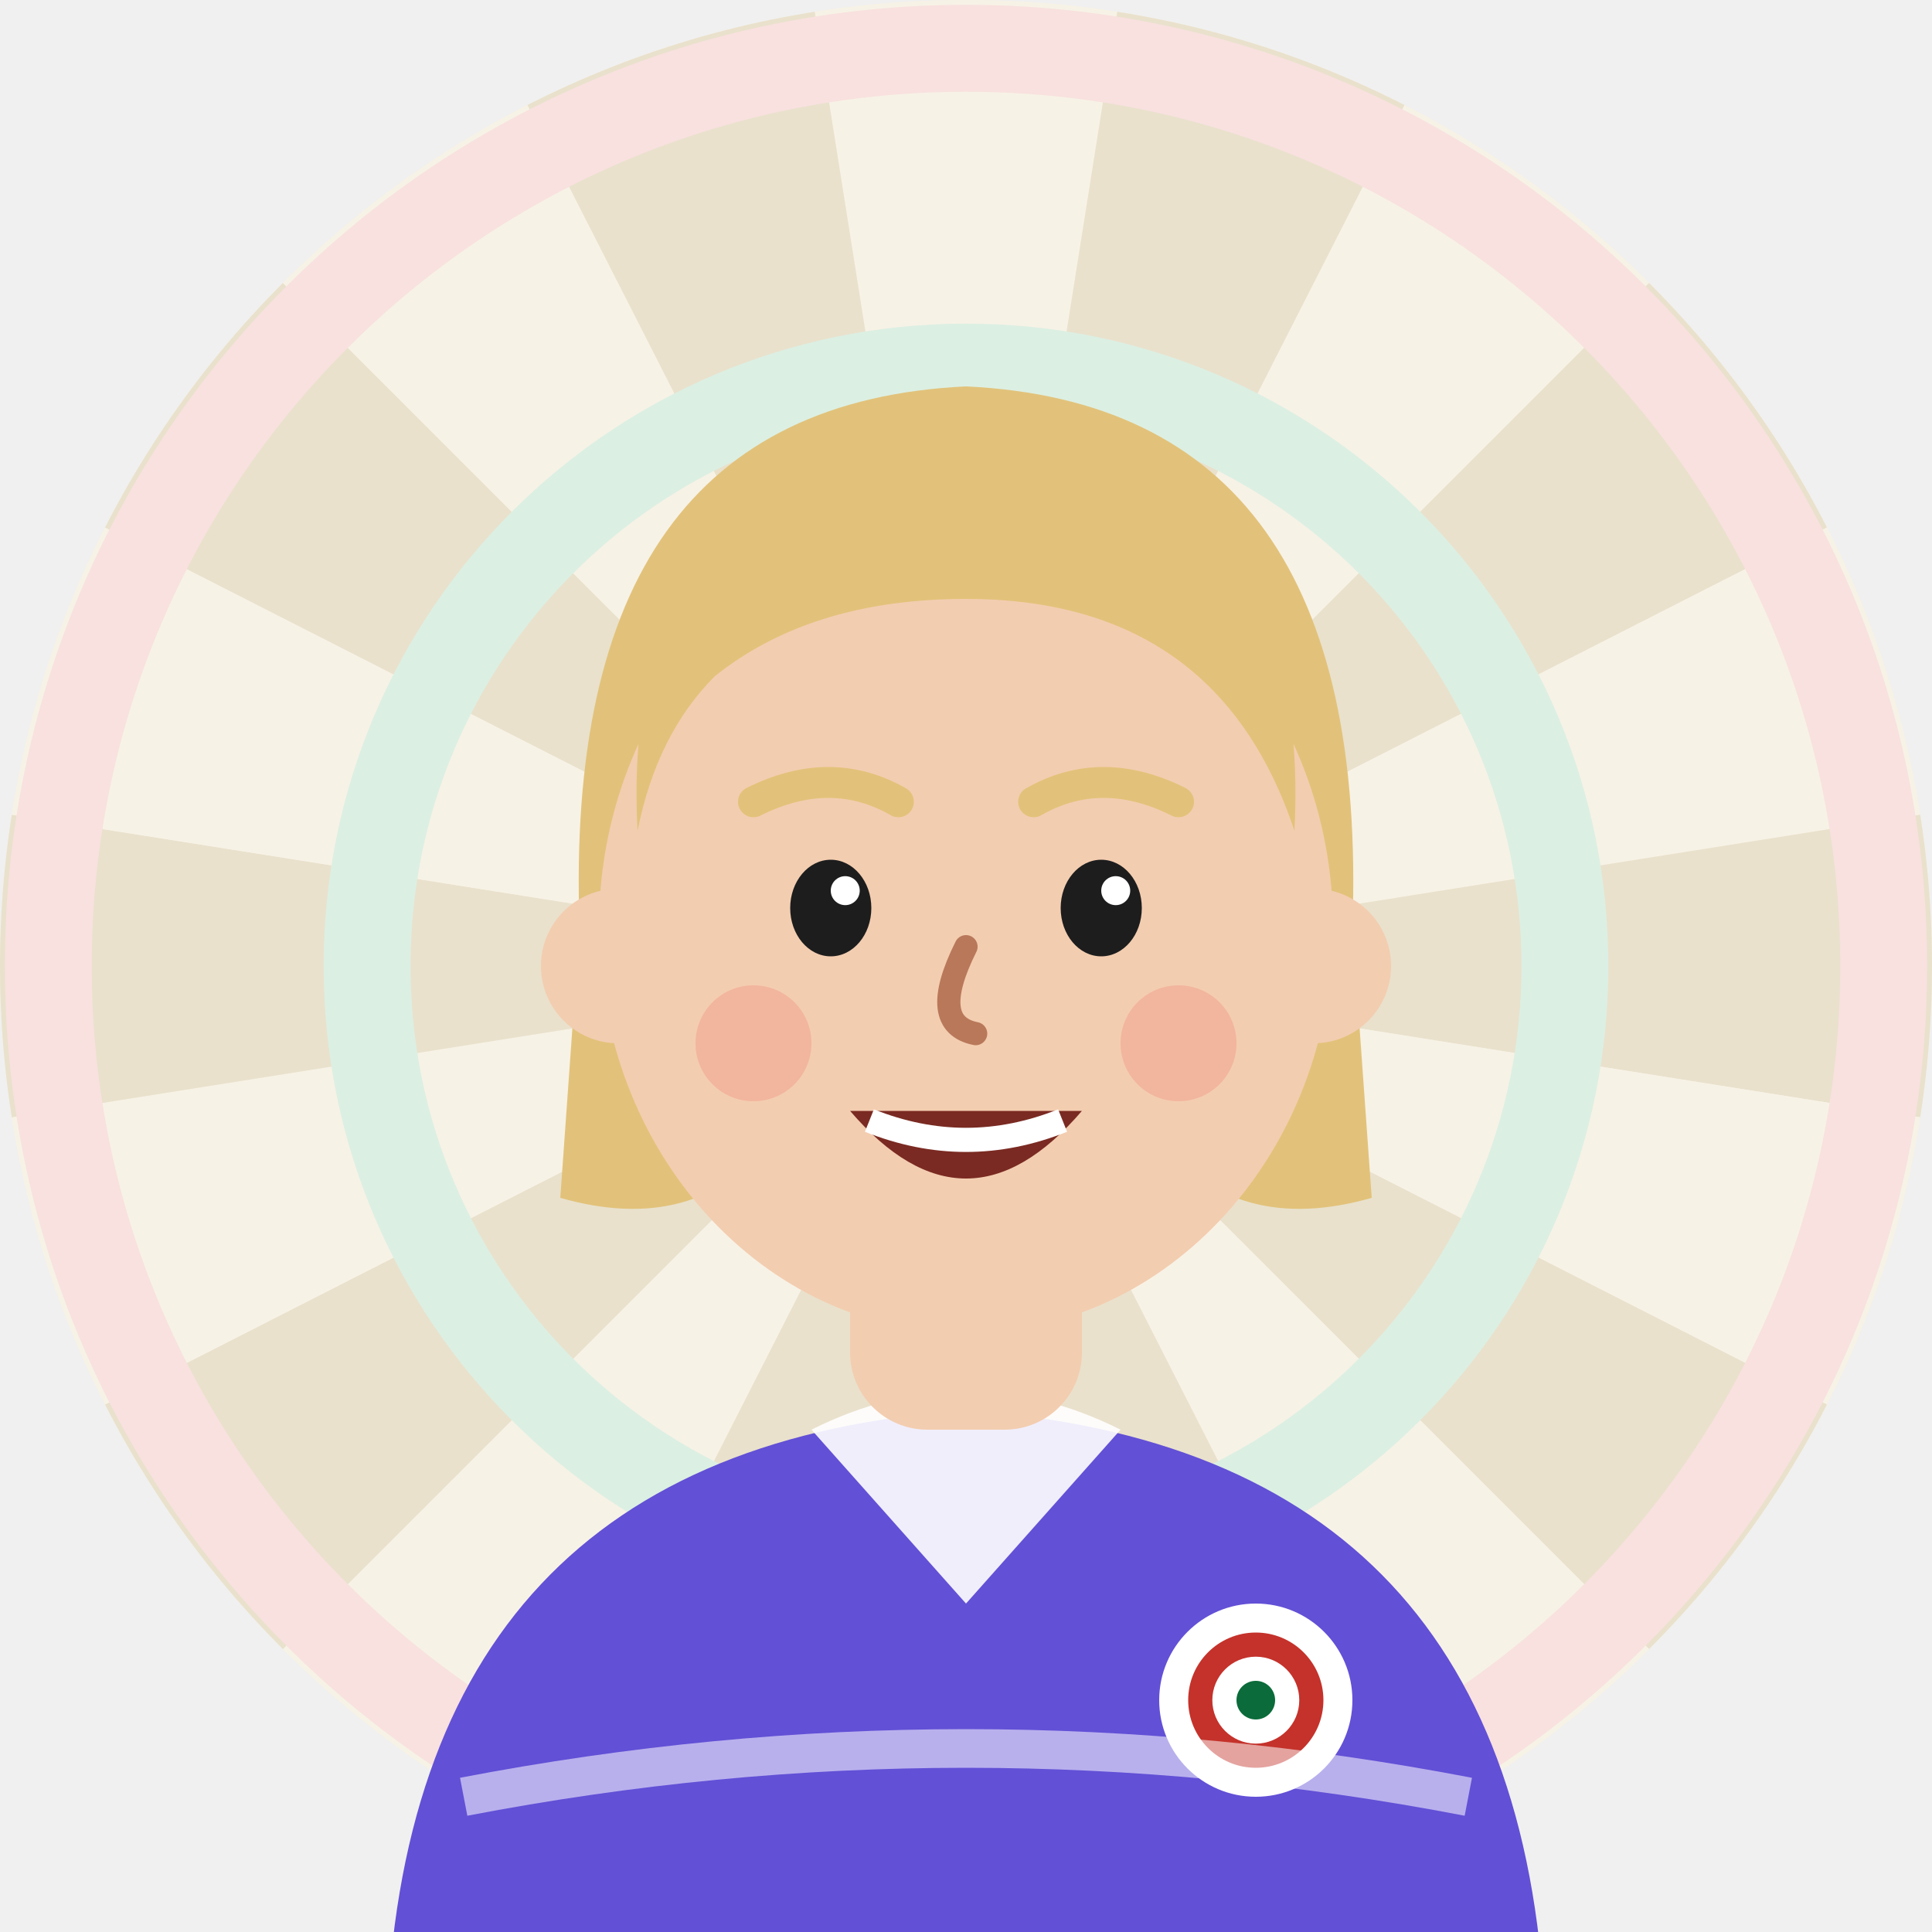
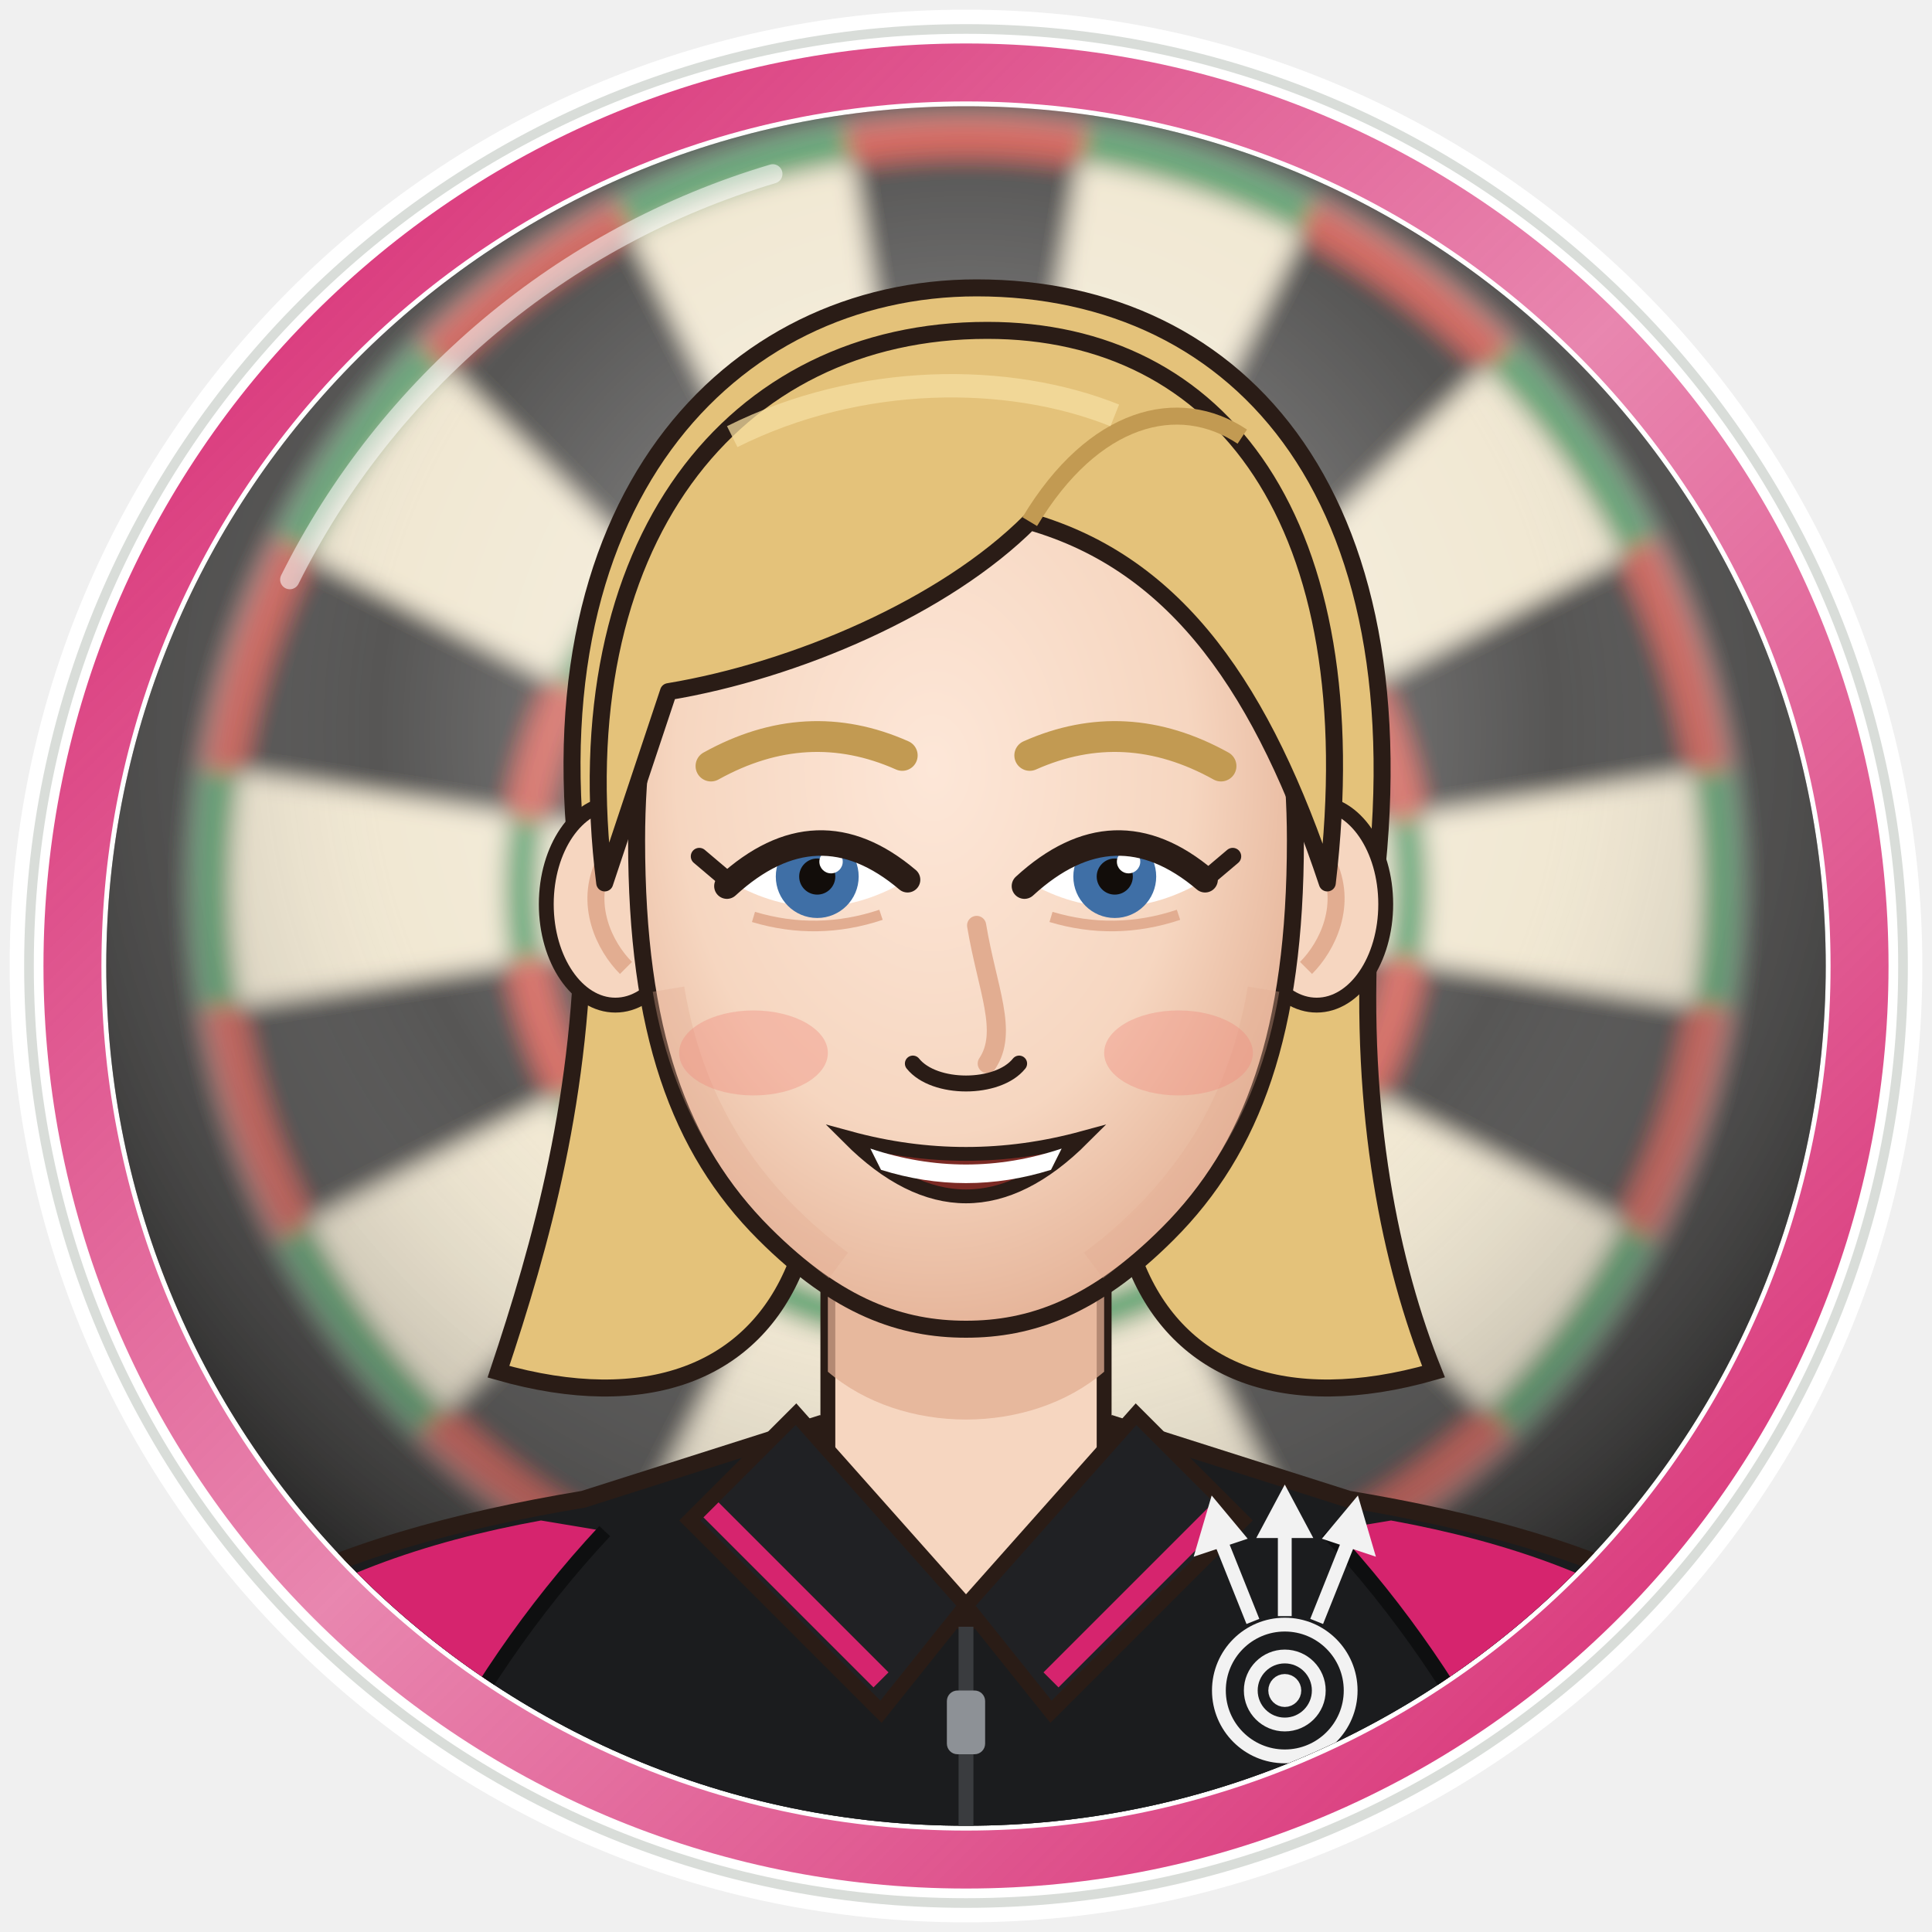
<svg xmlns="http://www.w3.org/2000/svg" viewBox="0 0 200 200" width="200" height="200">
-   <clipPath id="c13">
-     <circle cx="100" cy="100" r="100" />
-   </clipPath>
-   <g clip-path="url(#c13)">
-     <rect x="0" y="0" width="200" height="200" fill="#f4efe2" />
-     <path d="M100,100 L76.5,-48.2 L123.5,-48.2 Z" fill="#f7f2e6" />
-     <path d="M100,100 L123.5,-48.2 L168.1,-33.7 Z" fill="#e9e1cc" />
-     <path d="M100,100 L168.1,-33.7 L206.1,-6.1 Z" fill="#f7f2e6" />
-     <path d="M100,100 L206.1,-6.1 L233.7,31.9 Z" fill="#e9e1cc" />
-     <path d="M100,100 L233.7,31.9 L248.2,76.5 Z" fill="#f7f2e6" />
-     <path d="M100,100 L248.2,76.5 L248.2,123.5 Z" fill="#e9e1cc" />
-     <path d="M100,100 L248.2,123.5 L233.7,168.1 Z" fill="#f7f2e6" />
-     <path d="M100,100 L233.7,168.1 L206.1,206.1 Z" fill="#e9e1cc" />
-     <path d="M100,100 L206.1,206.1 L168.1,233.7 Z" fill="#f7f2e6" />
-     <path d="M100,100 L168.1,233.7 L123.5,248.2 Z" fill="#e9e1cc" />
-     <path d="M100,100 L123.5,248.2 L76.5,248.2 Z" fill="#f7f2e6" />
-     <path d="M100,100 L76.5,248.2 L31.9,233.7 Z" fill="#e9e1cc" />
-     <path d="M100,100 L31.9,233.7 L-6.1,206.1 Z" fill="#f7f2e6" />
-     <path d="M100,100 L-6.1,206.1 L-33.7,168.1 Z" fill="#e9e1cc" />
-     <path d="M100,100 L-33.7,168.1 L-48.2,123.5 Z" fill="#f7f2e6" />
-     <path d="M100,100 L-48.2,123.5 L-48.2,76.5 Z" fill="#e9e1cc" />
-     <path d="M100,100 L-48.2,76.5 L-33.7,31.9 Z" fill="#f7f2e6" />
-     <path d="M100,100 L-33.7,31.9 L-6.1,-6.1 Z" fill="#e9e1cc" />
-     <path d="M100,100 L-6.1,-6.1 L31.9,-33.7 Z" fill="#f7f2e6" />
-     <path d="M100,100 L31.9,-33.7 L76.5,-48.2 Z" fill="#e9e1cc" />
-     <circle cx="100" cy="100" r="62.0" fill="none" stroke="#dcefe3" stroke-width="9" />
-     <circle cx="100" cy="100" r="95.0" fill="none" stroke="#f8e1df" stroke-width="9" />
+   <defs>
+     <clipPath id="in13">
+       <circle cx="100" cy="100" r="89" />
+     </clipPath>
+     <radialGradient id="glow13" cx="50%" cy="38%" r="55%">
+       <stop offset="0" stop-color="#fff" stop-opacity=".55" />
+       <stop offset=".55" stop-color="#fff" stop-opacity=".12" />
+       <stop offset="1" stop-color="#000" stop-opacity=".45" />
+     </radialGradient>
+     <radialGradient id="sk13" cx="45%" cy="40%" r="65%">
+       <stop offset="0" stop-color="#fde7d8" />
+       <stop offset=".6" stop-color="#f6d6c0" />
+       <stop offset="1" stop-color="#e2ad91" />
+     </radialGradient>
+     <linearGradient id="rim13" x1="0" y1="0" x2="1" y2="1">
+       <stop offset="0" stop-color="#d6246e" />
+       <stop offset=".5" stop-color="#d6246e" stop-opacity=".55" />
+       <stop offset="1" stop-color="#d6246e" />
+     </linearGradient>
+     <filter id="bl13" x="-5%" y="-5%" width="110%" height="110%">
+       <feGaussianBlur stdDeviation="1.1" />
+     </filter>
+   </defs>
+   <circle cx="100" cy="100" r="99" fill="#ffffff" />
+   <circle cx="100" cy="100" r="97" fill="none" stroke="#d9ddd9" stroke-width="1" />
+   <circle cx="100" cy="100" r="92.5" fill="none" stroke="url(#rim13)" stroke-width="6" />
+   <g clip-path="url(#in13)">
+     <g filter="url(#bl13)" opacity=".92">
+       <circle cx="100" cy="92" r="100.0" fill="#151716" />
+       <path d="M100,92 L88.11,16.94 A76.0,76.0 0 0 1 111.89,16.94 Z" fill="#1c1c1c" />
+       <path d="M88.11,16.94 L87.49,12.98 A80,80 0 0 1 112.51,12.98 L111.89,16.94 A76.0,76.0 0 0 0 88.11,16.94 Z" fill="#c8392f" />
+       <path d="M93.12,48.54 L92.49,44.59 A48.0,48.0 0 0 1 107.51,44.59 L106.88,48.54 A44.0,44.0 0 0 0 93.12,48.54 Z" fill="#c8392f" />
+       <path d="M100,92 L111.89,16.94 A76.0,76.0 0 0 1 134.50,24.28 Z" fill="#eee3c8" />
+       <path d="M111.89,16.94 L112.51,12.98 A80,80 0 0 1 136.32,20.72 L134.50,24.28 A76.0,76.0 0 0 0 111.89,16.94 Z" fill="#2e8b4c" />
+       <path d="M106.88,48.54 L107.51,44.59 A48.0,48.0 0 0 1 121.79,49.23 L119.98,52.80 A44.0,44.0 0 0 0 106.88,48.54 Z" fill="#2e8b4c" />
+       <path d="M100,92 L134.50,24.28 A76.0,76.0 0 0 1 153.74,38.26 Z" fill="#1c1c1c" />
+       <path d="M134.50,24.28 L136.32,20.72 A80,80 0 0 1 156.57,35.43 L153.74,38.26 A76.0,76.0 0 0 0 134.50,24.28 Z" fill="#c8392f" />
+       <path d="M119.98,52.80 L121.79,49.23 A48.0,48.0 0 0 1 133.94,58.06 L131.11,60.89 A44.0,44.0 0 0 0 119.98,52.80 Z" fill="#c8392f" />
+       <path d="M100,92 L153.74,38.26 A76.0,76.0 0 0 1 167.72,57.50 Z" fill="#eee3c8" />
+       <path d="M153.74,38.26 L156.57,35.43 A80,80 0 0 1 171.28,55.68 L167.72,57.50 A76.0,76.0 0 0 0 153.74,38.26 Z" fill="#2e8b4c" />
+       <path d="M131.11,60.89 L133.94,58.06 A48.0,48.0 0 0 1 142.77,70.21 L139.20,72.02 A44.0,44.0 0 0 0 131.11,60.89 Z" fill="#2e8b4c" />
+       <path d="M100,92 L167.72,57.50 A76.0,76.0 0 0 1 175.06,80.11 Z" fill="#1c1c1c" />
+       <path d="M167.72,57.50 L171.28,55.68 A80,80 0 0 1 179.02,79.49 L175.06,80.11 A76.0,76.0 0 0 0 167.72,57.50 Z" fill="#c8392f" />
+       <path d="M139.20,72.02 L142.77,70.21 A48.0,48.0 0 0 1 147.41,84.49 L143.46,85.12 A44.0,44.0 0 0 0 139.20,72.02 Z" fill="#c8392f" />
+       <path d="M100,92 L175.06,80.11 A76.0,76.0 0 0 1 175.06,103.89 Z" fill="#eee3c8" />
+       <path d="M175.06,80.11 L179.02,79.49 A80,80 0 0 1 179.02,104.51 L175.06,103.89 A76.0,76.0 0 0 0 175.06,80.11 Z" fill="#2e8b4c" />
+       <path d="M143.46,85.12 L147.41,84.49 A48.0,48.0 0 0 1 147.41,99.51 L143.46,98.88 A44.0,44.0 0 0 0 143.46,85.12 Z" fill="#2e8b4c" />
+       <path d="M100,92 L175.06,103.89 A76.0,76.0 0 0 1 167.72,126.50 Z" fill="#1c1c1c" />
+       <path d="M175.06,103.89 L179.02,104.51 A80,80 0 0 1 171.28,128.32 L167.72,126.50 A76.0,76.0 0 0 0 175.06,103.89 Z" fill="#c8392f" />
+       <path d="M143.46,98.88 L147.41,99.51 A48.0,48.0 0 0 1 142.77,113.79 L139.20,111.98 A44.0,44.0 0 0 0 143.46,98.88 Z" fill="#c8392f" />
+       <path d="M100,92 L167.72,126.50 A76.0,76.0 0 0 1 153.74,145.74 Z" fill="#eee3c8" />
+       <path d="M167.72,126.50 L171.28,128.32 A80,80 0 0 1 156.57,148.57 L153.74,145.74 A76.0,76.0 0 0 0 167.72,126.50 Z" fill="#2e8b4c" />
+       <path d="M139.20,111.98 L142.77,113.79 A48.0,48.0 0 0 1 133.94,125.94 L131.11,123.11 A44.0,44.0 0 0 0 139.20,111.98 Z" fill="#2e8b4c" />
+       <path d="M100,92 L153.74,145.74 A76.0,76.0 0 0 1 134.50,159.72 Z" fill="#1c1c1c" />
+       <path d="M153.74,145.74 L156.57,148.57 A80,80 0 0 1 136.32,163.28 L134.50,159.72 A76.0,76.0 0 0 0 153.74,145.74 Z" fill="#c8392f" />
+       <path d="M131.11,123.11 L133.94,125.94 A48.0,48.0 0 0 1 121.79,134.77 L119.98,131.20 A44.0,44.0 0 0 0 131.11,123.11 Z" fill="#c8392f" />
+       <path d="M100,92 L134.50,159.72 A76.0,76.0 0 0 1 111.89,167.06 Z" fill="#eee3c8" />
+       <path d="M134.50,159.72 L136.32,163.28 A80,80 0 0 1 112.51,171.02 L111.89,167.06 A76.0,76.0 0 0 0 134.50,159.72 Z" fill="#2e8b4c" />
+       <path d="M119.98,131.20 L121.79,134.77 A48.0,48.0 0 0 1 107.51,139.41 L106.88,135.46 A44.0,44.0 0 0 0 119.98,131.20 Z" fill="#2e8b4c" />
+       <path d="M100,92 L111.89,167.06 A76.0,76.0 0 0 1 88.11,167.06 Z" fill="#1c1c1c" />
+       <path d="M111.89,167.06 L112.51,171.02 A80,80 0 0 1 87.49,171.02 L88.11,167.06 A76.0,76.0 0 0 0 111.89,167.06 Z" fill="#c8392f" />
+       <path d="M106.88,135.46 L107.51,139.41 A48.0,48.0 0 0 1 92.49,139.41 L93.12,135.46 A44.0,44.0 0 0 0 106.88,135.46 Z" fill="#c8392f" />
+       <path d="M100,92 L88.11,167.06 A76.0,76.0 0 0 1 65.50,159.72 Z" fill="#eee3c8" />
+       <path d="M88.11,167.06 L87.49,171.02 A80,80 0 0 1 63.68,163.28 L65.50,159.72 A76.0,76.0 0 0 0 88.11,167.06 Z" fill="#2e8b4c" />
+       <path d="M93.12,135.46 L92.49,139.41 A48.0,48.0 0 0 1 78.21,134.77 L80.02,131.20 A44.0,44.0 0 0 0 93.12,135.46 Z" fill="#2e8b4c" />
+       <path d="M100,92 L65.50,159.72 A76.0,76.0 0 0 1 46.26,145.74 Z" fill="#1c1c1c" />
+       <path d="M65.50,159.72 L63.68,163.28 A80,80 0 0 1 43.43,148.57 L46.26,145.74 A76.0,76.0 0 0 0 65.50,159.72 Z" fill="#c8392f" />
+       <path d="M80.02,131.20 L78.21,134.77 A48.0,48.0 0 0 1 66.06,125.94 L68.89,123.11 A44.0,44.0 0 0 0 80.02,131.20 Z" fill="#c8392f" />
+       <path d="M100,92 L46.26,145.74 A76.0,76.0 0 0 1 32.28,126.50 Z" fill="#eee3c8" />
+       <path d="M46.26,145.74 L43.43,148.57 A80,80 0 0 1 28.72,128.32 L32.28,126.50 A76.0,76.0 0 0 0 46.26,145.74 Z" fill="#2e8b4c" />
+       <path d="M68.89,123.11 L66.06,125.94 A48.0,48.0 0 0 1 57.23,113.79 L60.80,111.98 A44.0,44.0 0 0 0 68.89,123.11 Z" fill="#2e8b4c" />
+       <path d="M100,92 L32.28,126.50 A76.0,76.0 0 0 1 24.94,103.89 Z" fill="#1c1c1c" />
+       <path d="M32.28,126.50 L28.72,128.32 A80,80 0 0 1 20.98,104.51 L24.94,103.89 A76.0,76.0 0 0 0 32.28,126.50 Z" fill="#c8392f" />
+       <path d="M60.80,111.98 L57.23,113.79 A48.0,48.0 0 0 1 52.59,99.51 L56.54,98.88 A44.0,44.0 0 0 0 60.80,111.98 Z" fill="#c8392f" />
+       <path d="M100,92 L24.94,103.89 A76.0,76.0 0 0 1 24.94,80.11 Z" fill="#eee3c8" />
+       <path d="M24.94,103.89 L20.98,104.51 A80,80 0 0 1 20.98,79.49 L24.94,80.11 A76.0,76.0 0 0 0 24.94,103.89 Z" fill="#2e8b4c" />
+       <path d="M56.54,98.88 L52.59,99.51 A48.0,48.0 0 0 1 52.59,84.49 L56.54,85.12 A44.0,44.0 0 0 0 56.54,98.88 Z" fill="#2e8b4c" />
+       <path d="M100,92 L24.94,80.11 A76.0,76.0 0 0 1 32.28,57.50 Z" fill="#1c1c1c" />
+       <path d="M24.94,80.11 L20.98,79.49 A80,80 0 0 1 28.72,55.68 L32.28,57.50 A76.0,76.0 0 0 0 24.94,80.11 Z" fill="#c8392f" />
+       <path d="M56.54,85.12 L52.59,84.49 A48.0,48.0 0 0 1 57.23,70.21 L60.80,72.02 A44.0,44.0 0 0 0 56.54,85.12 Z" fill="#c8392f" />
+       <path d="M100,92 L32.28,57.50 A76.0,76.0 0 0 1 46.26,38.26 Z" fill="#eee3c8" />
+       <path d="M32.28,57.50 L28.72,55.68 A80,80 0 0 1 43.43,35.43 L46.26,38.26 A76.0,76.0 0 0 0 32.28,57.50 Z" fill="#2e8b4c" />
+       <path d="M60.80,72.02 L57.23,70.21 A48.0,48.0 0 0 1 66.06,58.06 L68.89,60.89 A44.0,44.0 0 0 0 60.80,72.02 Z" fill="#2e8b4c" />
+       <path d="M100,92 L46.26,38.26 A76.0,76.0 0 0 1 65.50,24.28 Z" fill="#1c1c1c" />
+       <path d="M46.26,38.26 L43.43,35.43 A80,80 0 0 1 63.68,20.72 L65.50,24.28 A76.0,76.0 0 0 0 46.26,38.26 Z" fill="#c8392f" />
+       <path d="M68.89,60.89 L66.06,58.06 A48.0,48.0 0 0 1 78.21,49.23 L80.02,52.80 A44.0,44.0 0 0 0 68.89,60.89 Z" fill="#c8392f" />
+       <path d="M100,92 L65.50,24.28 A76.0,76.0 0 0 1 88.11,16.94 Z" fill="#eee3c8" />
+       <path d="M65.50,24.28 L63.68,20.72 A80,80 0 0 1 87.49,12.98 L88.11,16.94 A76.0,76.0 0 0 0 65.50,24.28 Z" fill="#2e8b4c" />
+       <path d="M80.02,52.80 L78.21,49.23 A48.0,48.0 0 0 1 92.49,44.59 L93.12,48.54 A44.0,44.0 0 0 0 80.02,52.80 Z" fill="#2e8b4c" />
+       <circle cx="100" cy="92" r="7.2" fill="#2e8b4c" />
+       <circle cx="100" cy="92" r="3.2" fill="#c8392f" />
+       <circle cx="100" cy="92" r="80.0" fill="none" stroke="#9aa09c" stroke-width="0.8" opacity=".6" />
+     </g>
+     <rect x="0" y="0" width="200" height="200" fill="#e9e4d6" opacity=".10" />
+     <rect x="0" y="0" width="200" height="200" fill="url(#glow13)" />
+     <g transform="translate(100 98) scale(1.1) translate(-100 -96)">
+       <path d="M64 92 C58 54 78 34 101 34 C126 34 144 54 138 94 C137 112 140 126 144 136 C130 140 120 136 116 126 L84 126 C80 136 70 140 56 136 C60 124 64 110 64 92 Z" fill="#e4c27a" stroke="#2a1c16" stroke-width="1.6" />
+       <path d="M14 200 L16 178 C20 160 40 152 64 148 L86 141 L100 158 L114 141 L136 148 C160 152 180 160 184 178 L186 200 Z" fill="#1b1c1e" stroke="#2a1c16" stroke-width="1.6" />
+       <path d="M16 186 C20 164 38 154 60 150 L66 151 C52 166 44 184 40 200 L14 200 Z" fill="#d6246e" />
+       <path d="M184 186 C180 164 162 154 140 150 L134 151 C148 166 156 184 160 200 L186 200 Z" fill="#d6246e" />
+       <path d="M40 200 C44 184 52 166 66 151" stroke="#0e0f10" stroke-width="1.4" fill="none" />
+       <path d="M160 200 C156 184 148 166 134 151" stroke="#0e0f10" stroke-width="1.4" fill="none" />
+       <path d="M87 118 L87 146 L100 160 L113 146 L113 118 Z" fill="#f6d6c0" stroke="#2a1c16" stroke-width="1.4" />
+       <path d="M87 124 C94 134 106 134 113 124 L113 136 C106 142 94 142 87 136 Z" fill="#e2ad91" opacity=".75" />
+       <path d="M84 140 L74 150 L92 168 L100 158 Z" fill="#202124" stroke="#2a1c16" stroke-width="1.4" />
+       <path d="M116 140 L126 150 L108 168 L100 158 Z" fill="#202124" stroke="#2a1c16" stroke-width="1.4" />
+       <path d="M76 149 L92 165" stroke="#d6246e" stroke-width="2" />
+       <path d="M124 149 L108 165" stroke="#d6246e" stroke-width="2" />
+       <path d="M100 160 L100 196" stroke="#3a3c3f" stroke-width="1.4" />
+       <rect x="98.2" y="166" width="3.6" height="6" rx="1" fill="#8d9196" />
+       <g transform="translate(130 166)" fill="none" stroke="#f2f2f2" stroke-width="1.3">
+         <circle r="6.2" />
+         <circle r="3.2" />
+         <circle r="0.9" fill="#f2f2f2" />
+         <path d="M0 -7 L0 -15 M-3 -6.5 L-6 -14 M3 -6.5 L6 -14" />
+         <path d="M-1.6 -15 L0 -18 L1.6 -15 Z M-7.6 -13.6 L-6.6 -17 L-4.6 -14.6 Z M7.6 -13.6 L6.6 -17 L4.6 -14.6 Z" fill="#f2f2f2" />
+       </g>
+       <ellipse cx="67" cy="92" rx="6.5" ry="9.5" fill="#f6d6c0" stroke="#2a1c16" stroke-width="1.4" />
+       <ellipse cx="133" cy="92" rx="6.5" ry="9.5" fill="#f6d6c0" stroke="#2a1c16" stroke-width="1.4" />
+       <path d="M66 88 C64 92 66 96 68 98" stroke="#e2ad91" stroke-width="1.6" fill="none" />
+       <path d="M134 88 C136 92 134 96 132 98" stroke="#e2ad91" stroke-width="1.6" fill="none" />
+       <path d="M69 86 C69 58 83 44 100 44 C117 44 131 58 131 86 C131 104 127 115 119 123 C112 130 106 132 100 132 C94 132 88 130 81 123 C73 115 69 104 69 86 Z" fill="url(#sk13)" stroke="#2a1c16" stroke-width="1.6" />
+       <path d="M72 100 C74 112 80 120 88 126" stroke="#e2ad91" stroke-width="3" fill="none" opacity=".35" />
+       <path d="M128 100 C126 112 120 120 112 126" stroke="#e2ad91" stroke-width="3" fill="none" opacity=".35" />
+       <ellipse cx="80" cy="106" rx="7" ry="4" fill="#ee8a7c" opacity="0.38" />
+       <ellipse cx="120" cy="106" rx="7" ry="4" fill="#ee8a7c" opacity="0.38" />
+       <path d="M78 90 Q86 83.5 94 90 Q86 94.5 78 90 Z" fill="#fff" />
+       <circle cx="86" cy="89.4" r="3.9" fill="#3f6fa6" />
+       <circle cx="86" cy="89.4" r="1.7" fill="#120d0a" />
+       <circle cx="87.3" cy="88" r="1.1" fill="#fff" />
+       <path d="M77.5 90.3 Q86 82.5 94.5 89.7" stroke="#2a1c16" stroke-width="2.4" fill="none" stroke-linecap="round" />
+       <path d="M80 93.2 Q86 95 92 93" stroke="#e2ad91" stroke-width="1" fill="none" />
+       <path d="M77.5 89.7 l-2.6 -2.2" stroke="#2a1c16" stroke-width="1.6" stroke-linecap="round" />
+       <path d="M106 90 Q114 83.5 122 90 Q114 94.5 106 90 Z" fill="#fff" />
+       <circle cx="114" cy="89.4" r="3.9" fill="#3f6fa6" />
+       <circle cx="114" cy="89.4" r="1.7" fill="#120d0a" />
+       <circle cx="115.3" cy="88" r="1.1" fill="#fff" />
+       <path d="M105.5 90.3 Q114 82.5 122.5 89.7" stroke="#2a1c16" stroke-width="2.4" fill="none" stroke-linecap="round" />
+       <path d="M108 93.2 Q114 95 120 93" stroke="#e2ad91" stroke-width="1" fill="none" />
+       <path d="M122.5 89.7 l2.6 -2.2" stroke="#2a1c16" stroke-width="1.6" stroke-linecap="round" />
+       <path d="M76 79 Q85 74 94 78" stroke="#c29a52" stroke-width="2.9" fill="none" stroke-linecap="round" />
+       <path d="M106 78 Q115 74 124 79" stroke="#c29a52" stroke-width="2.9" fill="none" stroke-linecap="round" />
+       <path d="M101 94 C102 100 104 104 102 107" stroke="#e2ad91" stroke-width="1.8" fill="none" stroke-linecap="round" />
+       <path d="M95 107 C97 109.5 103 109.5 105 107" stroke="#2a1c16" stroke-width="1.5" fill="none" stroke-linecap="round" />
+       <path d="M89 114 Q100 125 111 114 Q100 117 89 114 Z" fill="#7b2a24" stroke="#2a1c16" stroke-width="1.3" />
+       <path d="M91 115 Q100 118 109 115 L108 117 Q100 119.5 92 117 Z" fill="#fff" />
+       <path d="M66 90 C62 58 78 38 102 38 C124 38 138 56 134 90 C128 72 120 60 106 56 C98 64 84 70 72 72 C70 78 68 84 66 90 Z" fill="#e4c27a" stroke="#2a1c16" stroke-width="1.6" stroke-linejoin="round" />
+       <path d="M106 56 C112 46 120 44 126 48" stroke="#c29a52" stroke-width="1.6" fill="none" />
+       <path d="M78 48 C90 42 104 42 114 46" stroke="#f6deA0" stroke-width="2.2" fill="none" opacity=".75" />
+     </g>
  </g>
-   <path d="M60 96 Q58 42 100 40 Q142 42 140 96 L142 124 Q128 128 120 118 L80 118 Q72 128 58 124 Z" fill="#e2c27a" />
-   <path d="M40 210 Q42 150 100 146 Q158 150 160 210 Z" fill="#6250d6" />
-   <path d="M84 148 L100 166 L116 148 Q108 144 100 144 Q92 144 84 148 Z" fill="#fff" opacity=".9" />
-   <g transform="translate(130 176)">
-     <circle r="10" fill="#fff" />
-     <circle r="7" fill="#c4322b" />
-     <circle r="4.5" fill="#fff" />
-     <circle r="2" fill="#0b6b3a" />
-   </g>
-   <path d="M48 186 Q100 176 152 186" stroke="#fff" stroke-width="4" fill="none" opacity=".55" />
-   <rect x="88" y="124" width="24" height="24" rx="8" fill="#f3cdb0" />
-   <circle cx="64" cy="100" r="8" fill="#f3cdb0" />
-   <circle cx="136" cy="100" r="8" fill="#f3cdb0" />
-   <ellipse cx="100" cy="96" rx="38" ry="42" fill="#f3cdb0" />
-   <circle cx="78" cy="108" r="6" fill="#f08a7a" opacity=".35" />
-   <circle cx="122" cy="108" r="6" fill="#f08a7a" opacity=".35" />
-   <ellipse cx="86" cy="94" rx="4.2" ry="5" fill="#1d1d1d" />
-   <ellipse cx="114" cy="94" rx="4.2" ry="5" fill="#1d1d1d" />
-   <circle cx="87.5" cy="92.2" r="1.5" fill="#fff" />
-   <circle cx="115.5" cy="92.2" r="1.5" fill="#fff" />
-   <path d="M78 83 Q86 79 93 83" stroke="#e2c27a" stroke-width="3.2" fill="none" stroke-linecap="round" />
-   <path d="M107 83 Q114 79 122 83" stroke="#e2c27a" stroke-width="3.2" fill="none" stroke-linecap="round" />
-   <path d="M100 98 Q96 106 101 107" stroke="#b9785a" stroke-width="2.4" fill="none" stroke-linecap="round" />
-   <path d="M88 115 Q100 129 112 115 Z" fill="#7a2a22" />
-   <path d="M90 116 Q100 120 110 116" stroke="#fff" stroke-width="2.5" fill="none" />
-   <path d="M66 86 Q64 48 100 46 Q136 48 134 86 Q126 62 100 62 Q84 62 74 70 Q68 76 66 86 Z" fill="#e2c27a" />
+   <path d="M30 60 A82 82 0 0 1 80 18" stroke="#fff" stroke-width="2" fill="none" opacity=".55" stroke-linecap="round" />
</svg>
